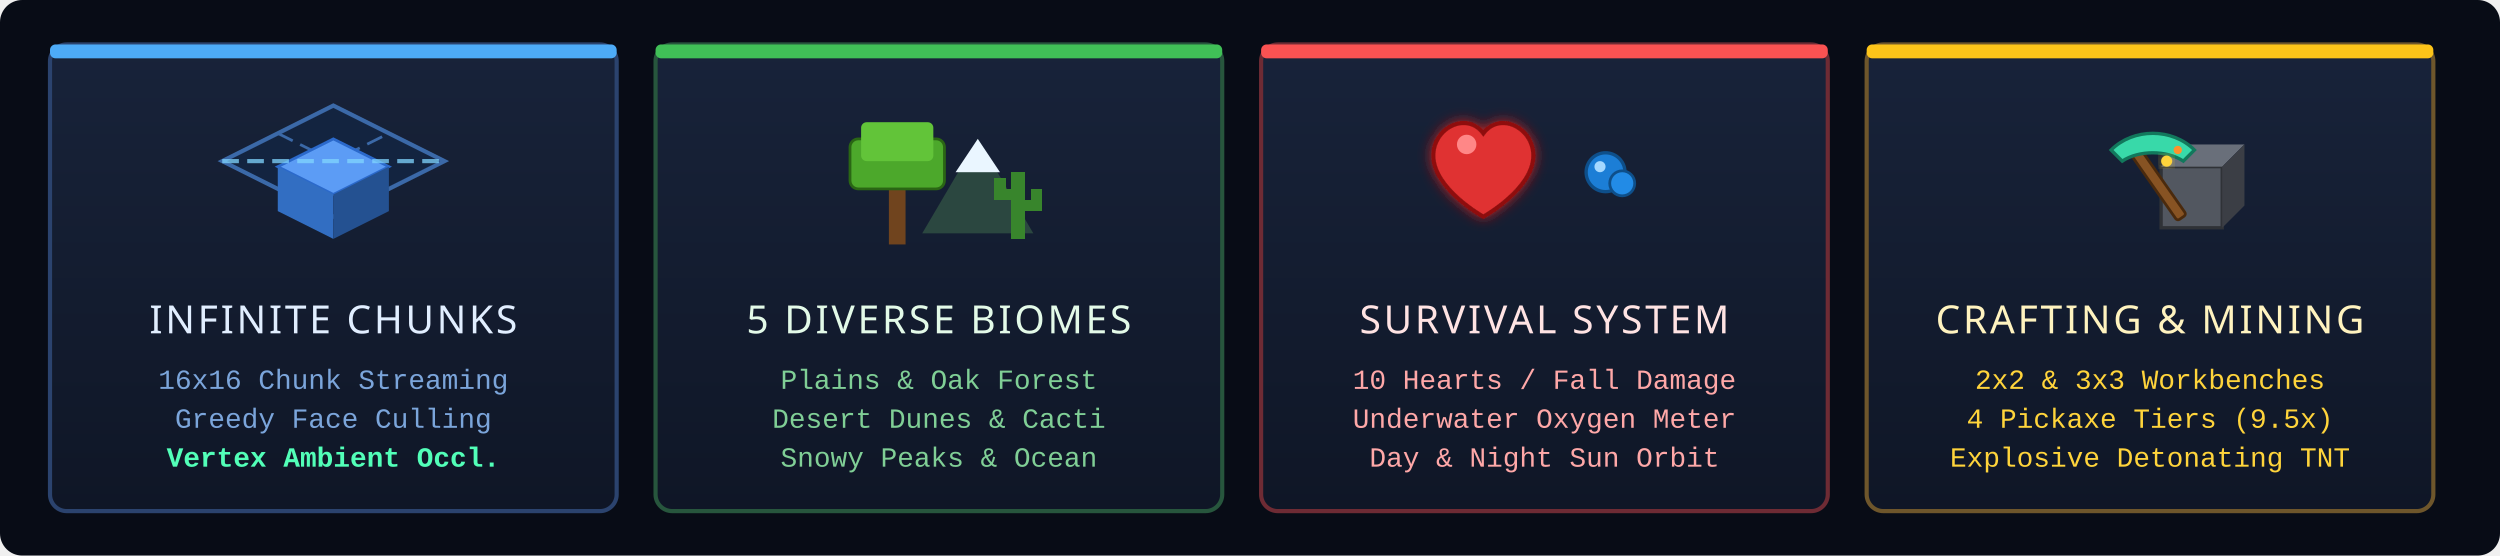
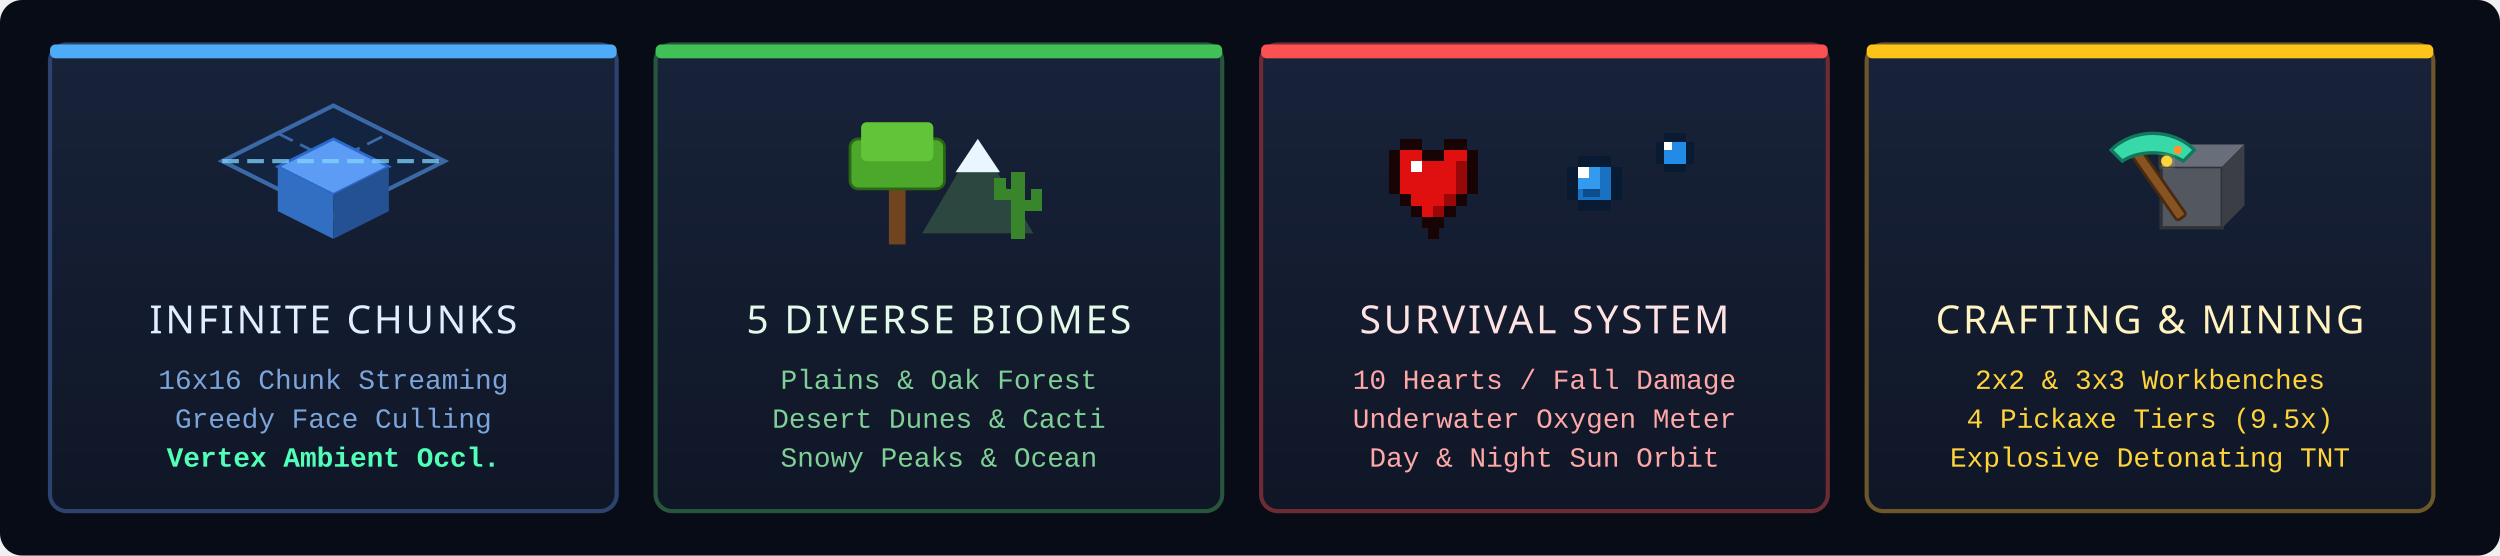
<svg xmlns="http://www.w3.org/2000/svg" viewBox="0 0 900 200" width="100%" height="100%">
  <defs>
    <linearGradient id="cardGrad" x1="0" y1="0" x2="0" y2="1">
      <stop offset="0%" stop-color="#18233a" />
      <stop offset="100%" stop-color="#0f1626" />
    </linearGradient>
    <filter id="cardGlow" x="-20%" y="-20%" width="140%" height="140%">
      <feGaussianBlur stdDeviation="2.5" result="blur" />
      <feMerge>
        <feMergeNode in="blur" />
        <feMergeNode in="SourceGraphic" />
      </feMerge>
    </filter>
    <style>
      @keyframes heartBeat {
        0%, 100% { transform: scale(1); }
-         15% { transform: scale(1.22); }
+         15% { transform: scale(1.18); }
        30% { transform: scale(1); }
-         45% { transform: scale(1.18); }
+         45% { transform: scale(1.12); }
      }
-       @keyframes bubbleFloat {
+       @keyframes bubbleFloat1 {
+         0%, 100% { transform: translateY(0px); opacity: 0.85; }
+         50% { transform: translateY(-6px); opacity: 1; }
+       }
+       @keyframes bubbleFloat2 {
        0%, 100% { transform: translateY(0px); opacity: 0.8; }
-         50% { transform: translateY(-7px); opacity: 1; }
+         50% { transform: translateY(-8px); opacity: 1; }
      }
      @keyframes chunkScan {
        0%, 100% { stroke-dashoffset: 0; }
        50% { stroke-dashoffset: 40; }
      }
      @keyframes toolStrike {
        0%, 100% { transform: rotate(0deg); }
-         35% { transform: rotate(-32deg); }
-         50% { transform: rotate(12deg); }
+         35% { transform: rotate(-28deg); }
+         50% { transform: rotate(14deg); }
      }
      @keyframes treeSway {
        0%, 100% { transform: skewX(0deg); }
        50% { transform: skewX(2.5deg); }
      }
      @keyframes sparkFly {
        0%, 100% { opacity: 0; transform: translate(0, 0) scale(0.5); }
        50% { opacity: 1; transform: translate(6px, -8px) scale(1.2); }
      }

-       .beat { transform-origin: center; animation: heartBeat 1.4s ease-in-out infinite; }
-       .bubble { animation: bubbleFloat 2.2s ease-in-out infinite; }
+       .beat { transform-origin: 18px 18px; animation: heartBeat 1.4s ease-in-out infinite; }
+       .bubble-1 { animation: bubbleFloat1 2.2s ease-in-out infinite; }
+       .bubble-2 { animation: bubbleFloat2 2.2s ease-in-out infinite 0.7s; }
      .chunk-line { stroke-dasharray: 6 3; animation: chunkScan 3s linear infinite; }
-       .tool-anim { transform-origin: 20px 30px; animation: toolStrike 1.8s ease-in-out infinite; }
-       .tree-anim { transform-origin: bottom center; animation: treeSway 3.2s ease-in-out infinite; }
+       .tool-anim { transform-origin: 20px 20px; animation: toolStrike 1.8s ease-in-out infinite; }
+       .tree-anim { transform-origin: 21px 46px; animation: treeSway 3.2s ease-in-out infinite; }
      .spark { animation: sparkFly 1.8s ease-in-out infinite; }
    </style>
  </defs>
  <rect width="900" height="200" fill="#080c16" rx="8" />
  <g transform="translate(18, 16)">
    <rect width="204" height="168" rx="6" fill="url(#cardGrad)" stroke="#2b436e" stroke-width="1.5" />
    <rect x="0" y="0" width="204" height="5" fill="#4dabf7" rx="2" />
    <g transform="translate(62, 22)">
      <polygon points="40,0 80,20 40,40 0,20" fill="#132440" stroke="#3b69a8" stroke-width="1.5" />
      <line x1="20" y1="10" x2="60" y2="30" stroke="#3b69a8" stroke-width="1" class="chunk-line" />
      <line x1="20" y1="30" x2="60" y2="10" stroke="#3b69a8" stroke-width="1" class="chunk-line" />
      <polygon points="40,12 60,22 40,32 20,22" fill="#5c9cf5" stroke="#2b69cb" stroke-width="1" />
      <polygon points="20,22 40,32 40,48 20,38" fill="#326ec2" />
      <polygon points="40,32 60,22 60,38 40,48" fill="#245191" />
      <line x1="0" y1="20" x2="80" y2="20" stroke="#80d5ff" stroke-width="1.5" opacity="0.75" class="chunk-line" />
    </g>
    <text x="102" y="104" font-family="'Impact', 'Arial Black', sans-serif" font-size="14" fill="#e1eeff" text-anchor="middle" letter-spacing="1">INFINITE CHUNKS</text>
    <text x="102" y="124" font-family="'Courier New', monospace" font-size="10" fill="#7ba5db" text-anchor="middle">16x16 Chunk Streaming</text>
    <text x="102" y="138" font-family="'Courier New', monospace" font-size="10" fill="#7ba5db" text-anchor="middle">Greedy Face Culling</text>
    <text x="102" y="152" font-family="'Courier New', monospace" font-size="10" fill="#52ffb8" text-anchor="middle" font-weight="bold">Vertex Ambient Occl.</text>
  </g>
  <g transform="translate(236, 16)">
    <rect width="204" height="168" rx="6" fill="url(#cardGrad)" stroke="#27563d" stroke-width="1.5" />
    <rect x="0" y="0" width="204" height="5" fill="#40c057" rx="2" />
    <g transform="translate(48, 20)">
      <polygon points="68,14 88,48 48,48" fill="#2b4740" />
      <polygon points="68,14 76,26 60,26" fill="#eaf6ff" />
-       <g class="tree-anim" transform="translate(18, 6)">
-         <rect x="18" y="24" width="6" height="22" fill="#70441e" />
-         <rect x="4" y="8" width="34" height="18" rx="3" fill="#4ca82b" stroke="#2a6614" stroke-width="1" />
-         <rect x="8" y="2" width="26" height="14" rx="2" fill="#62c439" />
+       <g transform="translate(18, 6)">
+         <g class="tree-anim">
+           <rect x="18" y="24" width="6" height="22" fill="#70441e" />
+           <rect x="4" y="8" width="34" height="18" rx="3" fill="#4ca82b" stroke="#2a6614" stroke-width="1" />
+           <rect x="8" y="2" width="26" height="14" rx="2" fill="#62c439" />
+         </g>
      </g>
      <g transform="translate(74, 18)" shape-rendering="crispEdges">
        <rect x="6" y="8" width="5" height="24" fill="#38852c" />
        <rect x="0" y="14" width="6" height="4" fill="#38852c" />
        <rect x="0" y="10" width="4" height="6" fill="#38852c" />
        <rect x="11" y="18" width="6" height="4" fill="#38852c" />
        <rect x="13" y="14" width="4" height="6" fill="#38852c" />
      </g>
    </g>
    <text x="102" y="104" font-family="'Impact', 'Arial Black', sans-serif" font-size="14" fill="#e3fae8" text-anchor="middle" letter-spacing="1">5 DIVERSE BIOMES</text>
    <text x="102" y="124" font-family="'Courier New', monospace" font-size="10" fill="#80cf96" text-anchor="middle">Plains &amp; Oak Forest</text>
    <text x="102" y="138" font-family="'Courier New', monospace" font-size="10" fill="#80cf96" text-anchor="middle">Desert Dunes &amp; Cacti</text>
    <text x="102" y="152" font-family="'Courier New', monospace" font-size="10" fill="#80cf96" text-anchor="middle">Snowy Peaks &amp; Ocean</text>
  </g>
  <g transform="translate(454, 16)">
    <rect width="204" height="168" rx="6" fill="url(#cardGrad)" stroke="#6e2b34" stroke-width="1.5" />
    <rect x="0" y="0" width="204" height="5" fill="#fa5252" rx="2" />
-     <g transform="translate(56, 20)">
-       <g class="beat" transform="translate(24, 20)">
-         <path d="M 0,-8 C -6,-16 -18,-10 -18,0 C -18,12 0,22 0,22 C 0,22 18,12 18,0 C 18,-10 6,-16 0,-8 Z" fill="#e03131" stroke="#8f1111" stroke-width="1.5" filter="url(#cardGlow)" />
-         <circle cx="-6" cy="-4" r="3.5" fill="#ff8787" />
+     <g transform="translate(24, 20)">
+       <g transform="translate(22, 14)">
+         <g class="beat" shape-rendering="crispEdges">
+           <rect x="4" y="0" width="8" height="4" fill="#180404" />
+           <rect x="20" y="0" width="8" height="4" fill="#180404" />
+           <rect x="0" y="4" width="4" height="16" fill="#180404" />
+           <rect x="12" y="4" width="8" height="4" fill="#180404" />
+           <rect x="28" y="4" width="4" height="16" fill="#180404" />
+           <rect x="4" y="20" width="4" height="4" fill="#180404" />
+           <rect x="24" y="20" width="4" height="4" fill="#180404" />
+           <rect x="8" y="24" width="4" height="4" fill="#180404" />
+           <rect x="20" y="24" width="4" height="4" fill="#180404" />
+           <rect x="12" y="28" width="8" height="4" fill="#180404" />
+           <rect x="14" y="32" width="4" height="4" fill="#180404" />
+           <rect x="4" y="4" width="8" height="16" fill="#e01010" />
+           <rect x="12" y="8" width="8" height="20" fill="#e01010" />
+           <rect x="20" y="4" width="8" height="16" fill="#e01010" />
+           <rect x="8" y="20" width="16" height="4" fill="#e01010" />
+           <rect x="24" y="8" width="4" height="12" fill="#990808" />
+           <rect x="20" y="20" width="4" height="4" fill="#990808" />
+           <rect x="16" y="24" width="4" height="4" fill="#990808" />
+           <rect x="8" y="8" width="4" height="4" fill="#ffffff" />
+         </g>
      </g>
-       <g class="bubble" transform="translate(68, 12)">
-         <circle cx="0" cy="14" r="7" fill="#1c7ed6" stroke="#0e4f8a" stroke-width="1.2" />
-         <circle cx="-2" cy="12" r="2" fill="#a5d8ff" />
+       <g transform="translate(86, 20)">
+         <g class="bubble-1" shape-rendering="crispEdges">
+           <rect x="4" y="0" width="12" height="4" fill="#091b33" />
+           <rect x="4" y="16" width="12" height="4" fill="#091b33" />
+           <rect x="0" y="4" width="4" height="12" fill="#091b33" />
+           <rect x="16" y="4" width="4" height="12" fill="#091b33" />
+           <rect x="4" y="4" width="12" height="12" fill="#1971c2" />
+           <rect x="4" y="4" width="8" height="8" fill="#339af0" />
+           <rect x="4" y="4" width="4" height="4" fill="#ffffff" />
+           <rect x="6" y="12" width="6" height="3" fill="#0d4d8c" />
+         </g>
      </g>
-       <g class="bubble" transform="translate(74, 30)" style="animation-delay: -1.1s;">
-         <circle cx="0" cy="0" r="4.5" fill="#228be6" stroke="#0e4f8a" stroke-width="1" />
+       <g transform="translate(118, 12)">
+         <g class="bubble-2" shape-rendering="crispEdges">
+           <rect x="3" y="0" width="8" height="3" fill="#091b33" />
+           <rect x="3" y="11" width="8" height="3" fill="#091b33" />
+           <rect x="0" y="3" width="3" height="8" fill="#091b33" />
+           <rect x="11" y="3" width="3" height="8" fill="#091b33" />
+           <rect x="3" y="3" width="8" height="8" fill="#228be6" />
+           <rect x="3" y="3" width="3" height="3" fill="#ffffff" />
+         </g>
      </g>
    </g>
    <text x="102" y="104" font-family="'Impact', 'Arial Black', sans-serif" font-size="14" fill="#ffe3e3" text-anchor="middle" letter-spacing="1">SURVIVAL SYSTEM</text>
    <text x="102" y="124" font-family="'Courier New', monospace" font-size="10" fill="#ffa8a8" text-anchor="middle">10 Hearts / Fall Damage</text>
    <text x="102" y="138" font-family="'Courier New', monospace" font-size="10" fill="#ffa8a8" text-anchor="middle">Underwater Oxygen Meter</text>
    <text x="102" y="152" font-family="'Courier New', monospace" font-size="10" fill="#ffa8a8" text-anchor="middle">Day &amp; Night Sun Orbit</text>
  </g>
  <g transform="translate(672, 16)">
    <rect width="204" height="168" rx="6" fill="url(#cardGrad)" stroke="#6e562b" stroke-width="1.5" />
    <rect x="0" y="0" width="204" height="5" fill="#fcc419" rx="2" />
    <g transform="translate(64, 18)">
      <rect x="42" y="26" width="22" height="22" fill="#525760" stroke="#2f3237" stroke-width="1.2" />
      <polygon points="42,26 50,18 72,18 64,26" fill="#696f7a" />
      <polygon points="64,26 72,18 72,40 64,48" fill="#3b3e45" />
-       <g class="tool-anim" transform="translate(18, 8)">
-         <rect x="18" y="6" width="4" height="34" rx="1" fill="#875323" stroke="#4a2a0d" stroke-width="1" transform="rotate(-35 20 20)" />
-         <path d="M 6 12 C 14 4, 28 4, 36 12 L 32 16 C 26 12, 16 12, 10 16 Z" fill="#38d9a9" stroke="#12785c" stroke-width="1.2" />
+       <g transform="translate(18, 8)">
+         <g class="tool-anim">
+           <rect x="18" y="6" width="4" height="34" rx="1" fill="#875323" stroke="#4a2a0d" stroke-width="1" transform="rotate(-35 20 20)" />
+           <path d="M 6 12 C 14 4, 28 4, 36 12 L 32 16 C 26 12, 16 12, 10 16 Z" fill="#38d9a9" stroke="#12785c" stroke-width="1.2" />
+         </g>
      </g>
      <circle cx="44" cy="24" r="2" fill="#ffd43b" class="spark" filter="url(#cardGlow)" />
      <circle cx="48" cy="20" r="1.5" fill="#ff922b" class="spark" style="animation-delay: -0.9s;" />
    </g>
    <text x="102" y="104" font-family="'Impact', 'Arial Black', sans-serif" font-size="14" fill="#fff3bf" text-anchor="middle" letter-spacing="1">CRAFTING &amp; MINING</text>
    <text x="102" y="124" font-family="'Courier New', monospace" font-size="10" fill="#ffd43b" text-anchor="middle">2x2 &amp; 3x3 Workbenches</text>
    <text x="102" y="138" font-family="'Courier New', monospace" font-size="10" fill="#ffd43b" text-anchor="middle">4 Pickaxe Tiers (9.5x)</text>
    <text x="102" y="152" font-family="'Courier New', monospace" font-size="10" fill="#ffd43b" text-anchor="middle">Explosive Detonating TNT</text>
  </g>
</svg>
